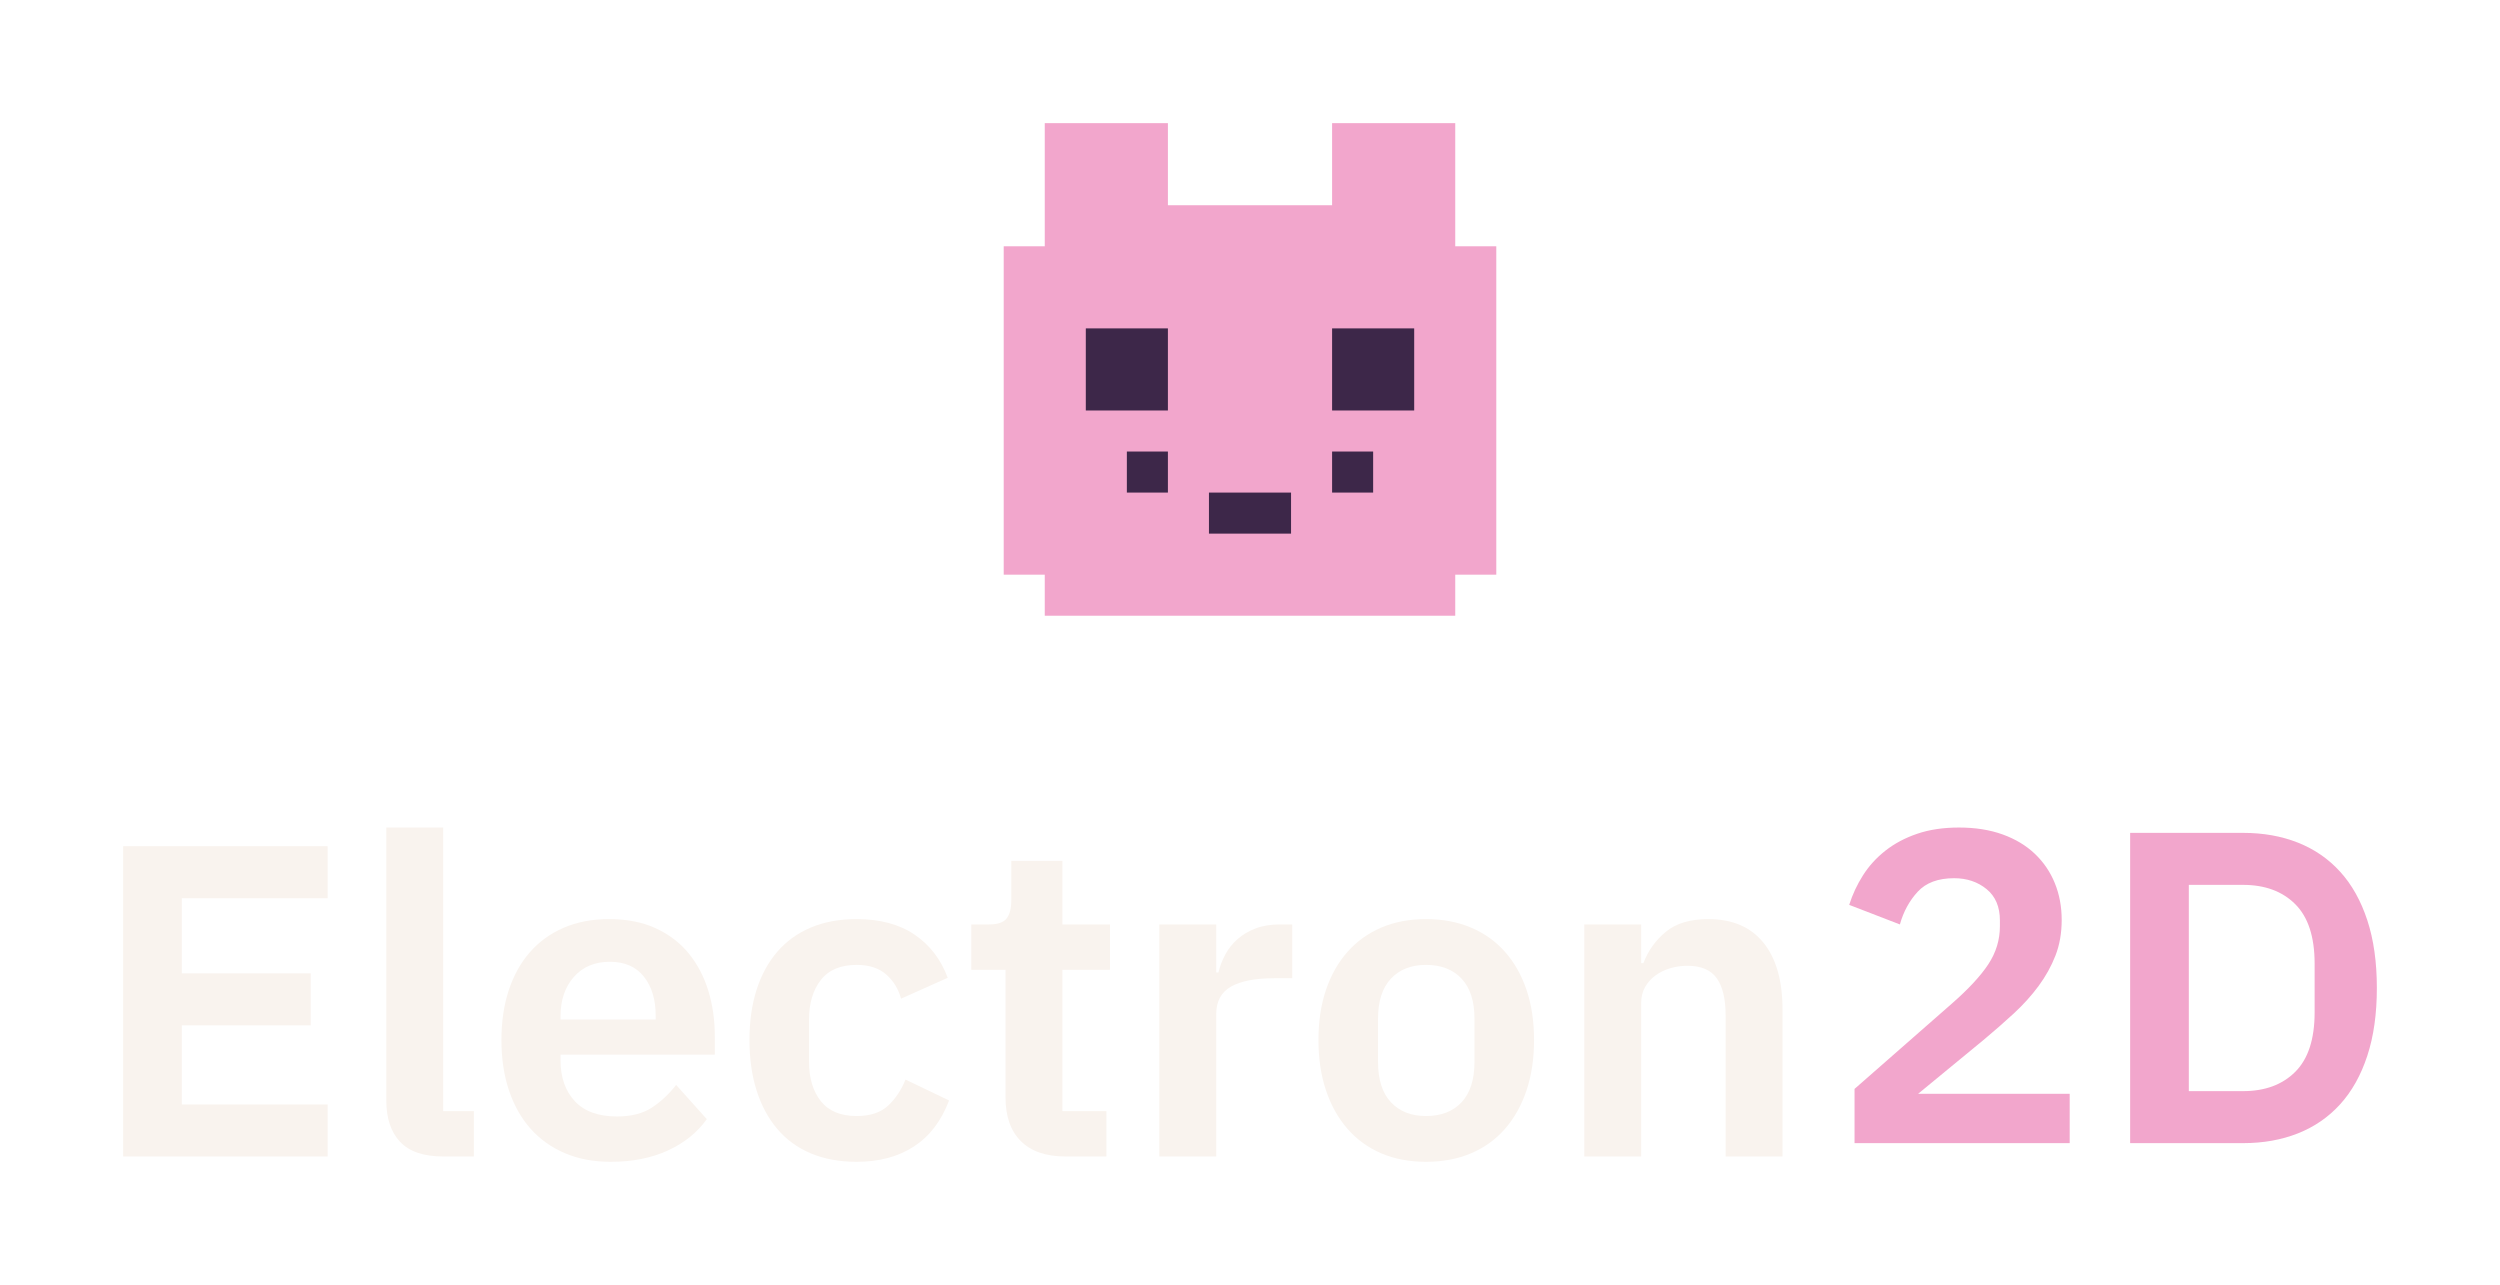
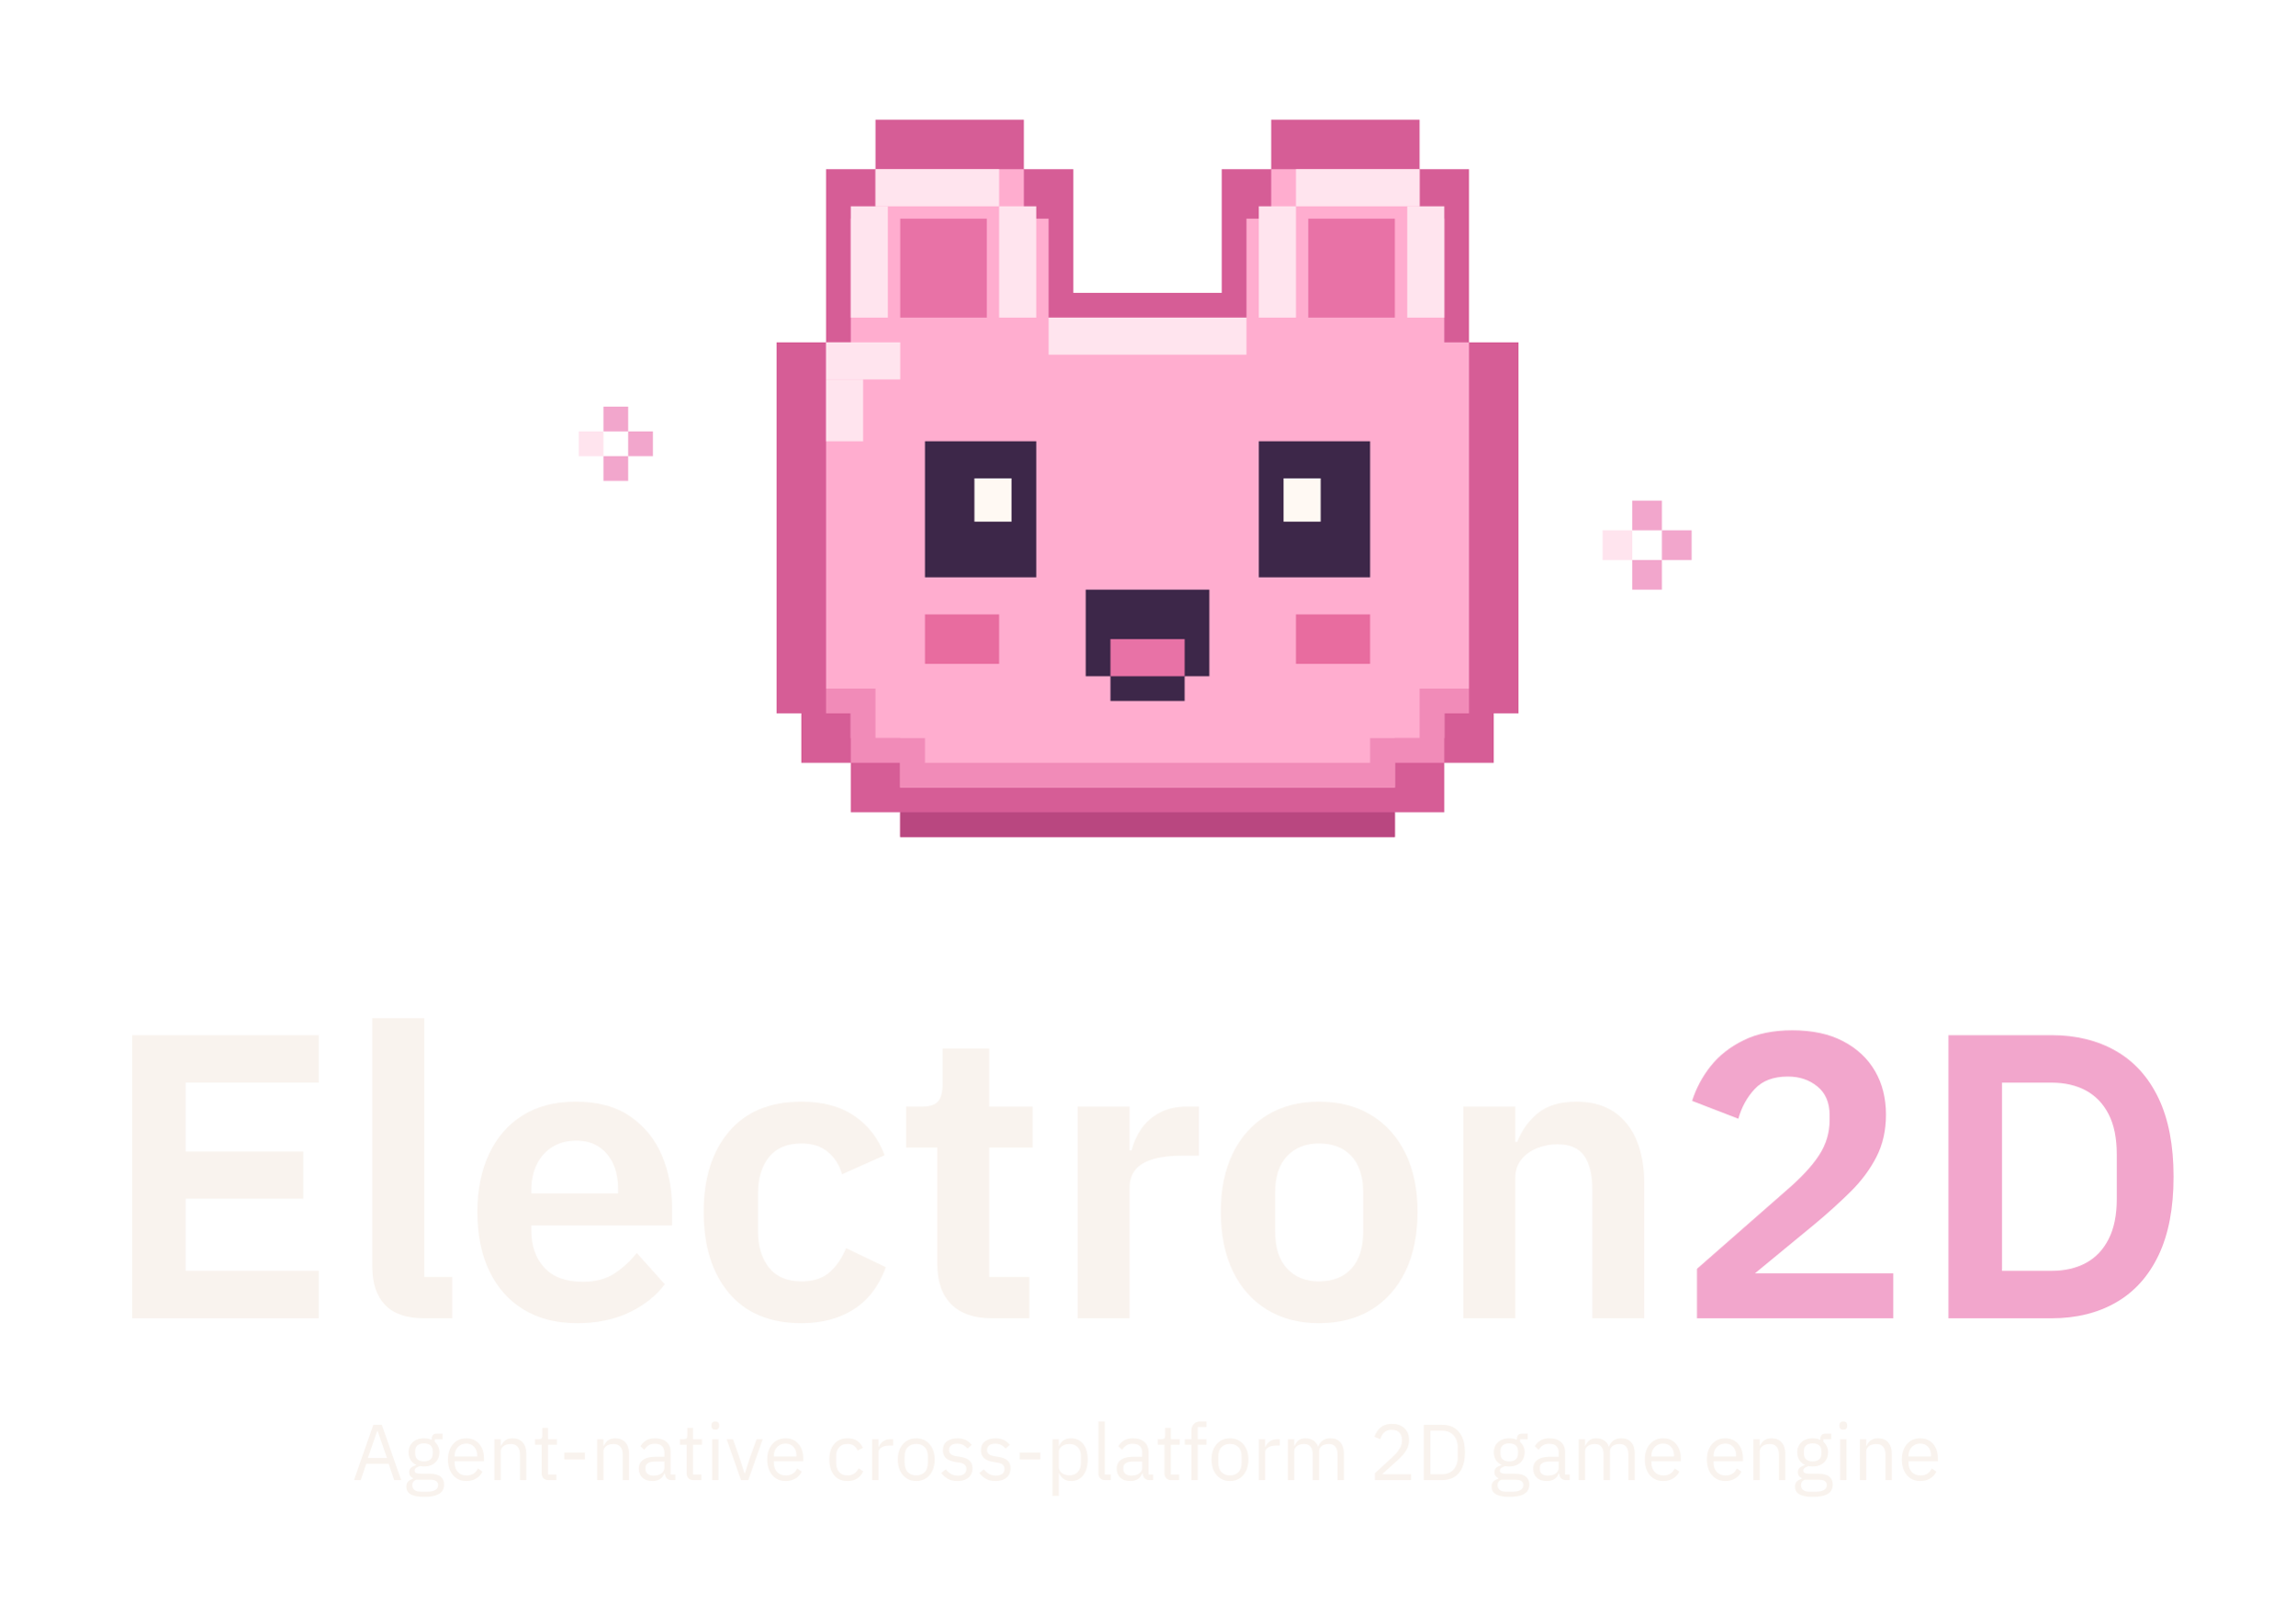
- <svg xmlns="http://www.w3.org/2000/svg" width="487.231" height="250.428" viewBox="0 0 487.231 250.428">
-   <g transform="translate(179.6154 8.0) scale(1.0)">
-     <path fill="#F2A6CC" d="M24 16H48V32H80V16H104V40H112V104H104V112H24V104H16V40H24Z" />
-     <path fill="#3D2749" d="M32 56H48V72H32ZM80 56H96V72H80Z" />
-     <path fill="#3D2749" d="M40 80H48V88H40ZM80 80H88V88H80ZM56 88H72V96H56Z" />
-   </g>
-   <g transform="translate(16.89607 225.3886)">
-     <g fill="#F9F3EE" transform="scale(0.08663328 -0.08663328)">
-       <path transform="translate(0 0)" d="M82 0V698H542V581H214V412H504V295H214V117H542V0Z" />
-       <path transform="translate(600 0)" d="M202 0Q136 0 105.0 33.0Q74 66 74 126V740H202V102H271V0Z" />
-       <path transform="translate(894 0)" d="M285 -12Q227 -12 181.5 7.5Q136 27 104.5 62.5Q73 98 56.0 148.5Q39 199 39 262Q39 324 55.5 374.0Q72 424 103.0 459.5Q134 495 179.0 514.5Q224 534 281 534Q342 534 387.0 513.0Q432 492 461.0 456.0Q490 420 504.5 372.5Q519 325 519 271V229H172V216Q172 159 204.0 124.5Q236 90 299 90Q347 90 377.5 110.0Q408 130 432 161L501 84Q469 39 413.5 13.5Q358 -12 285 -12ZM283 438Q232 438 202.0 404.0Q172 370 172 316V308H386V317Q386 371 359.5 404.5Q333 438 283 438Z" />
-       <path transform="translate(1452 0)" d="M280 -12Q222 -12 177.0 7.0Q132 26 101.5 62.0Q71 98 55.0 148.5Q39 199 39 262Q39 325 55.0 375.0Q71 425 101.5 460.5Q132 496 177.0 515.0Q222 534 280 534Q359 534 410.5 499.0Q462 464 485 402L380 355Q371 388 346.5 409.5Q322 431 280 431Q226 431 199.5 397.0Q173 363 173 308V213Q173 158 199.5 124.5Q226 91 280 91Q326 91 351.0 114.5Q376 138 390 173L488 126Q462 57 409.0 22.5Q356 -12 280 -12Z" />
-       <path transform="translate(1965 0)" d="M237 0Q171 0 136.5 34.5Q102 69 102 133V420H25V522H65Q94 522 104.5 535.5Q115 549 115 576V665H230V522H337V420H230V102H329V0Z" />
-       <path transform="translate(2339 0)" d="M74 0V522H202V414H207Q212 435 222.5 454.5Q233 474 250.0 489.0Q267 504 290.5 513.0Q314 522 345 522H373V401H333Q268 401 235.0 382.0Q202 363 202 320V0Z" />
-       <path transform="translate(2732 0)" d="M281 -12Q225 -12 180.5 7.0Q136 26 104.5 62.0Q73 98 56.0 148.5Q39 199 39 262Q39 325 56.0 375.0Q73 425 104.5 460.5Q136 496 180.5 515.0Q225 534 281 534Q337 534 382.0 515.0Q427 496 458.5 460.5Q490 425 507.0 375.0Q524 325 524 262Q524 199 507.0 148.5Q490 98 458.5 62.0Q427 26 382.0 7.0Q337 -12 281 -12ZM281 91Q332 91 361.0 122.0Q390 153 390 213V310Q390 369 361.0 400.0Q332 431 281 431Q231 431 202.0 400.0Q173 369 173 310V213Q173 153 202.0 122.0Q231 91 281 91Z" />
-       <path transform="translate(3295 0)" d="M74 0V522H202V435H207Q223 477 257.5 505.5Q292 534 353 534Q434 534 477.0 481.0Q520 428 520 330V0H392V317Q392 373 372.0 401.0Q352 429 306 429Q286 429 267.5 423.5Q249 418 234.5 407.5Q220 397 211.0 381.5Q202 366 202 345V0Z" />
-     </g>
-   </g>
-   <g transform="translate(356.0654 222.7896)">
-     <g fill="#F2A6CC" transform="scale(0.08663328 -0.08663328)">
-       <path transform="translate(0 0)" d="M546 0H62V122L281 314Q337 363 363.0 402.5Q389 442 389 488V501Q389 547 359.0 571.5Q329 596 286 596Q232 596 204.0 565.5Q176 535 164 492L50 536Q61 571 81.0 602.5Q101 634 131.5 658.0Q162 682 203.0 696.0Q244 710 297 710Q352 710 395.0 694.5Q438 679 467.5 651.0Q497 623 512.5 585.0Q528 547 528 502Q528 458 514.0 422.0Q500 386 476.0 353.5Q452 321 420.0 291.5Q388 262 352 232L205 111H546Z" />
-       <path transform="translate(600 0)" d="M82 698H336Q404 698 459.5 676.0Q515 654 554.5 610.5Q594 567 615.5 501.5Q637 436 637 349Q637 262 615.5 196.5Q594 131 554.5 87.5Q515 44 459.5 22.0Q404 0 336 0H82ZM336 117Q410 117 453.5 160.5Q497 204 497 294V404Q497 494 453.5 537.5Q410 581 336 581H214V117Z" />
+ <svg xmlns="http://www.w3.org/2000/svg" width="580" height="408" viewBox="430 291 580 408" fill="none" version="1.1">
+   <g>
+     <g>
+       <g>
+         <g>
+           <g fill="none">
+             <g />
+             <g>
+               <g>
+                 <g transform="matrix(1, 0, 0, 1, 0, 0)" x="455" y="535.312" width="530" height="103" rx="0" ry="0">
+                   <g>
+                     <g fill="rgb(249, 243, 238)" aria-label="Electron" data-font="IBM Plex Sans 600">
+                       <path d="M510.556 624.125H463.405V552.58H510.556V564.572H476.935V581.997H506.661V593.888H476.935V612.133H510.556Z" />
+                       <path d="M544.279 624.125H537.206Q530.543 624.125 527.315 620.742Q524.086 617.36 524.086 611.21V548.275H537.206V613.67H544.279Z" />
+                       <path d="M575.849 625.355Q567.956 625.355 562.319 621.921Q556.681 618.487 553.658 612.184Q550.634 605.88 550.634 597.27Q550.634 588.865 553.606 582.561Q556.579 576.258 562.114 572.824Q567.649 569.39 575.439 569.39Q583.844 569.39 589.225 573.08Q594.607 576.77 597.221 582.869Q599.834 588.967 599.834 596.347V600.653H564.266V601.985Q564.266 607.725 567.546 611.312Q570.827 614.9 577.284 614.9Q582.102 614.9 585.279 612.799Q588.457 610.697 590.917 607.622L597.989 615.515Q594.709 619.923 589.02 622.639Q583.332 625.355 575.849 625.355ZM575.644 579.23Q572.159 579.23 569.596 580.819Q567.034 582.408 565.65 585.226Q564.266 588.045 564.266 591.735V592.555H586.202V591.633Q586.202 587.84 584.972 585.124Q583.742 582.408 581.384 580.819Q579.027 579.23 575.644 579.23Z" />
+                       <path d="M632.532 625.355Q620.642 625.355 614.236 617.77Q607.829 610.185 607.829 597.27Q607.829 584.457 614.236 576.924Q620.642 569.39 632.532 569.39Q640.63 569.39 645.909 572.977Q651.188 576.565 653.545 582.92L642.782 587.737Q641.86 584.355 639.297 582.151Q636.735 579.947 632.532 579.947Q627.1 579.947 624.332 583.381Q621.565 586.815 621.565 592.555V602.293Q621.565 607.827 624.332 611.312Q627.1 614.798 632.532 614.798Q637.145 614.798 639.759 612.389Q642.372 609.98 643.807 606.393L653.852 611.21Q651.29 618.283 645.806 621.819Q640.322 625.355 632.532 625.355Z" />
+                       <path d="M690.138 624.125H680.708Q673.943 624.125 670.407 620.589Q666.87 617.053 666.87 610.492V580.972H658.978V570.62H663.078Q666.05 570.62 667.126 569.236Q668.203 567.852 668.203 565.085V555.962H679.99V570.62H690.958V580.972H679.99V613.67H690.138Z" />
+                       <path d="M715.456 624.125H702.336V570.62H715.456V581.69H715.968Q716.686 578.82 718.377 576.309Q720.068 573.798 722.99 572.209Q725.911 570.62 730.114 570.62H732.984V583.023H728.883Q724.476 583.023 721.452 583.894Q718.428 584.765 716.942 586.559Q715.456 588.352 715.456 591.325Z" />
+                       <path d="M763.324 625.355Q755.739 625.355 750.153 621.921Q744.566 618.487 741.542 612.184Q738.519 605.88 738.519 597.27Q738.519 588.66 741.542 582.459Q744.566 576.258 750.153 572.824Q755.739 569.39 763.324 569.39Q771.011 569.39 776.598 572.824Q782.184 576.258 785.208 582.459Q788.232 588.66 788.232 597.27Q788.232 605.88 785.208 612.184Q782.184 618.487 776.598 621.921Q771.011 625.355 763.324 625.355ZM763.324 614.798Q768.551 614.798 771.524 611.569Q774.496 608.34 774.496 602.293V592.35Q774.496 586.303 771.524 583.125Q768.551 579.947 763.324 579.947Q758.301 579.947 755.278 583.125Q752.254 586.303 752.254 592.35V602.293Q752.254 608.34 755.278 611.569Q758.301 614.798 763.324 614.798Z" />
+                       <path d="M812.934 624.125H799.814V570.62H812.934V579.538H813.447Q815.087 575.232 818.623 572.311Q822.16 569.39 828.412 569.39Q836.612 569.39 841.071 574.874Q845.53 580.357 845.53 590.3V624.125H832.41V591.633Q832.41 585.995 830.36 583.074Q828.31 580.153 823.595 580.153Q820.93 580.153 818.47 581.126Q816.01 582.1 814.472 583.996Q812.934 585.893 812.934 588.763Z" />
+                     </g>
+                   </g>
+                   <g>
+                     <g fill="rgb(242, 166, 204)" aria-label="2D" data-font="IBM Plex Sans 600">
+                       <path d="M908.466 612.747V624.125H858.855V611.62L881.303 591.94Q887.043 587.02 889.708 582.92Q892.373 578.82 892.373 574.105V572.773Q892.373 568.058 889.298 565.546Q886.223 563.035 881.816 563.035Q876.383 563.035 873.462 566.161Q870.54 569.288 869.31 573.695L857.625 569.185Q859.163 564.367 862.34 560.37Q865.518 556.372 870.643 553.861Q875.768 551.35 882.943 551.35Q890.528 551.35 895.807 554.117Q901.086 556.885 903.854 561.651Q906.621 566.418 906.621 572.67Q906.621 578.615 904.212 583.33Q901.803 588.045 897.652 592.145Q893.501 596.245 888.581 600.345L873.513 612.747Z" />
+                       <path d="M922.406 624.125V552.58H948.442Q957.769 552.58 964.74 556.577Q971.71 560.575 975.502 568.519Q979.295 576.462 979.295 588.352Q979.295 600.242 975.502 608.186Q971.71 616.13 964.74 620.128Q957.769 624.125 948.442 624.125ZM935.937 612.133H948.442Q953.464 612.133 957.154 610.134Q960.845 608.135 962.895 604.086Q964.945 600.038 964.945 593.99V582.715Q964.945 576.565 962.895 572.567Q960.845 568.57 957.154 566.571Q953.464 564.572 948.442 564.572H935.937Z" />
+                     </g>
+                   </g>
+                 </g>
+               </g>
+               <g>
+                 <g transform="matrix(1, 0, 0, 1, 0, 0)" x="519" y="640" width="402" height="20" rx="0" ry="0">
+                   <g>
+                     <g fill="rgb(249, 243, 238)" aria-label="Agent-native cross-platform 2D game engine" data-font="IBM Plex Sans 400" transform="translate(0 7.5)">
+                       <path d="M531.36 657.5H529.6L528.2 653.38H522.56L521.16 657.5H519.46L524.34 643.54H526.48ZM527.78 651.9 526.02 646.84 525.42 645.1H525.32L524.72 646.84L522.96 651.9Z" />
+                       <path d="M542.221 658.64Q542.221 659.7 541.661 660.39Q541.101 661.08 539.991 661.41Q538.881 661.74 537.221 661.74Q535.62 661.74 534.611 661.44Q533.6 661.14 533.14 660.57Q532.68 660 532.68 659.2Q532.68 658.36 533.12 657.88Q533.56 657.4 534.321 657.2V656.98Q533.88 656.76 533.64 656.41Q533.4 656.06 533.4 655.54Q533.4 654.76 533.9 654.35Q534.4 653.94 535.181 653.74V653.66Q534.26 653.22 533.75 652.4Q533.24 651.58 533.24 650.5Q533.24 649.44 533.72 648.64Q534.2 647.84 535.081 647.39Q535.961 646.94 537.12 646.94Q537.681 646.94 538.171 647.04Q538.661 647.14 539.081 647.34V647.16Q539.081 646.56 539.361 646.17Q539.641 645.78 540.281 645.78H541.821V647.18H539.861V647.84Q540.421 648.32 540.731 649Q541.041 649.68 541.041 650.5Q541.041 651.54 540.561 652.35Q540.081 653.16 539.201 653.61Q538.321 654.06 537.14 654.06Q536.88 654.06 536.62 654.03Q536.361 654 536.14 653.96Q535.64 654.1 535.211 654.37Q534.78 654.64 534.78 655.12Q534.78 655.58 535.221 655.74Q535.66 655.9 536.361 655.9H538.561Q540.481 655.9 541.351 656.63Q542.221 657.36 542.221 658.64ZM540.721 658.76Q540.721 658.14 540.251 657.77Q539.781 657.4 538.581 657.4H535.14Q534.64 657.62 534.41 657.97Q534.18 658.32 534.18 658.8Q534.18 659.48 534.691 659.96Q535.201 660.44 536.42 660.44H537.901Q539.241 660.44 539.981 660.02Q540.721 659.6 540.721 658.76ZM537.14 652.78Q538.161 652.78 538.761 652.29Q539.361 651.8 539.361 650.78V650.22Q539.361 649.2 538.761 648.71Q538.161 648.22 537.14 648.22Q536.12 648.22 535.52 648.71Q534.92 649.2 534.92 650.22V650.78Q534.92 651.8 535.52 652.29Q536.12 652.78 537.14 652.78Z" />
+                       <path d="M547.841 657.74Q546.441 657.74 545.401 657.07Q544.361 656.4 543.781 655.19Q543.201 653.98 543.201 652.34Q543.201 650.7 543.781 649.49Q544.361 648.28 545.401 647.61Q546.441 646.94 547.841 646.94Q549.221 646.94 550.221 647.59Q551.221 648.24 551.761 649.38Q552.301 650.52 552.301 651.98V652.74H544.881V653.22Q544.881 654.56 545.691 655.45Q546.501 656.34 547.941 656.34Q548.921 656.34 549.651 655.88Q550.381 655.42 550.781 654.56L551.921 655.38Q551.421 656.42 550.361 657.08Q549.301 657.74 547.841 657.74ZM547.841 648.28Q546.981 648.28 546.311 648.68Q545.641 649.08 545.261 649.79Q544.881 650.5 544.881 651.4V651.54H550.581V651.32Q550.581 650.4 550.241 649.72Q549.901 649.04 549.281 648.66Q548.661 648.28 547.841 648.28Z" />
+                       <path d="M556.541 657.5H554.941V647.18H556.541V648.86H556.621Q557.001 647.98 557.691 647.46Q558.381 646.94 559.541 646.94Q561.141 646.94 562.071 647.97Q563.001 649 563.001 650.88V657.5H561.401V651.16Q561.401 649.78 560.811 649.08Q560.221 648.38 559.061 648.38Q558.421 648.38 557.841 648.59Q557.261 648.8 556.901 649.24Q556.541 649.68 556.541 650.34Z" />
+                       <path d="M570.582 657.5H568.582Q567.761 657.5 567.321 657.02Q566.881 656.54 566.881 655.8V648.58H565.181V647.18H566.141Q566.661 647.18 566.851 646.97Q567.041 646.76 567.041 646.24V644.32H568.481V647.18H570.741V648.58H568.481V656.1H570.582Z" />
+                       <path d="M577.822 652.28H572.602V650.56H577.822Z" />
+                       <path d="M582.502 657.5H580.902V647.18H582.502V648.86H582.582Q582.962 647.98 583.652 647.46Q584.342 646.94 585.502 646.94Q587.102 646.94 588.032 647.97Q588.962 649 588.962 650.88V657.5H587.362V651.16Q587.362 649.78 586.772 649.08Q586.182 648.38 585.022 648.38Q584.382 648.38 583.802 648.59Q583.222 648.8 582.862 649.24Q582.502 649.68 582.502 650.34Z" />
+                       <path d="M600.662 657.5H599.762Q599.122 657.5 598.722 657.23Q598.322 656.96 598.142 656.48Q597.962 656 597.962 655.38V655.24L598.582 655.82H597.882Q597.562 656.76 596.772 657.25Q595.982 657.74 594.902 657.74Q593.262 657.74 592.352 656.9Q591.442 656.06 591.442 654.62Q591.442 653.64 591.922 652.97Q592.402 652.3 593.372 651.95Q594.342 651.6 595.842 651.6H597.882V650.58Q597.882 649.48 597.282 648.9Q596.682 648.32 595.442 648.32Q594.522 648.32 593.882 648.74Q593.242 649.16 592.822 649.86L591.862 648.96Q592.282 648.14 593.202 647.54Q594.122 646.94 595.522 646.94Q597.382 646.94 598.432 647.86Q599.482 648.78 599.482 650.42V656.1H600.662ZM597.882 652.8H595.762Q594.402 652.8 593.762 653.2Q593.122 653.6 593.122 654.36V654.78Q593.122 655.54 593.682 655.96Q594.242 656.38 595.162 656.38Q595.962 656.38 596.572 656.13Q597.182 655.88 597.532 655.45Q597.882 655.02 597.882 654.5Z" />
+                       <path d="M607.223 657.5H605.222Q604.403 657.5 603.962 657.02Q603.523 656.54 603.523 655.8V648.58H601.822V647.18H602.783Q603.303 647.18 603.492 646.97Q603.683 646.76 603.683 646.24V644.32H605.122V647.18H607.383V648.58H605.122V656.1H607.223Z" />
+                       <path d="M610.763 644.76Q610.263 644.76 610.023 644.51Q609.783 644.26 609.783 643.86V643.6Q609.783 643.2 610.023 642.95Q610.263 642.7 610.763 642.7Q611.283 642.7 611.513 642.95Q611.743 643.2 611.743 643.6V643.86Q611.743 644.26 611.513 644.51Q611.283 644.76 610.763 644.76ZM609.963 657.5V647.18H611.563V657.5Z" />
+                       <path d="M619.103 657.5H617.243L613.623 647.18H615.223L617.023 652.3L618.143 655.82H618.243L619.363 652.3L621.203 647.18H622.743Z" />
+                       <path d="M628.523 657.74Q627.123 657.74 626.083 657.07Q625.043 656.4 624.463 655.19Q623.883 653.98 623.883 652.34Q623.883 650.7 624.463 649.49Q625.043 648.28 626.083 647.61Q627.123 646.94 628.523 646.94Q629.903 646.94 630.903 647.59Q631.903 648.24 632.443 649.38Q632.983 650.52 632.983 651.98V652.74H625.563V653.22Q625.563 654.56 626.373 655.45Q627.183 656.34 628.623 656.34Q629.603 656.34 630.333 655.88Q631.063 655.42 631.463 654.56L632.603 655.38Q632.103 656.42 631.043 657.08Q629.983 657.74 628.523 657.74ZM628.523 648.28Q627.663 648.28 626.993 648.68Q626.323 649.08 625.943 649.79Q625.563 650.5 625.563 651.4V651.54H631.263V651.32Q631.263 650.4 630.923 649.72Q630.583 649.04 629.963 648.66Q629.343 648.28 628.523 648.28Z" />
+                       <path d="M644.184 657.74Q642.004 657.74 640.794 656.28Q639.584 654.82 639.584 652.34Q639.584 649.86 640.794 648.4Q642.004 646.94 644.184 646.94Q645.724 646.94 646.664 647.62Q647.604 648.3 648.044 649.36L646.704 650.04Q646.424 649.24 645.774 648.8Q645.124 648.36 644.184 648.36Q642.764 648.36 642.034 649.23Q641.304 650.1 641.304 651.46V653.22Q641.304 654.56 642.034 655.44Q642.764 656.32 644.184 656.32Q645.164 656.32 645.864 655.86Q646.564 655.4 646.984 654.52L648.144 655.3Q647.644 656.4 646.654 657.07Q645.664 657.74 644.184 657.74Z" />
+                       <path d="M652.004 657.5H650.404V647.18H652.004V649.08H652.104Q652.284 648.58 652.664 648.15Q653.044 647.72 653.644 647.45Q654.244 647.18 655.084 647.18H655.704V648.78H654.764Q653.904 648.78 653.284 649.01Q652.664 649.24 652.334 649.62Q652.004 650 652.004 650.5Z" />
+                       <path d="M661.544 657.74Q660.164 657.74 659.114 657.07Q658.064 656.4 657.474 655.19Q656.884 653.98 656.884 652.34Q656.884 650.7 657.474 649.49Q658.064 648.28 659.114 647.61Q660.164 646.94 661.544 646.94Q662.924 646.94 663.974 647.61Q665.024 648.28 665.614 649.49Q666.204 650.7 666.204 652.34Q666.204 653.98 665.614 655.19Q665.024 656.4 663.974 657.07Q662.924 657.74 661.544 657.74ZM661.544 656.32Q662.844 656.32 663.664 655.52Q664.484 654.72 664.484 653.08V651.6Q664.484 649.96 663.664 649.16Q662.844 648.36 661.544 648.36Q660.264 648.36 659.434 649.16Q658.604 649.96 658.604 651.6V653.08Q658.604 654.72 659.434 655.52Q660.264 656.32 661.544 656.32Z" />
+                       <path d="M671.944 657.74Q670.524 657.74 669.544 657.19Q668.564 656.64 667.864 655.72L669.004 654.8Q669.605 655.54 670.345 655.96Q671.085 656.38 672.064 656.38Q673.085 656.38 673.655 655.94Q674.225 655.5 674.225 654.7Q674.225 654.1 673.835 653.66Q673.445 653.22 672.424 653.08L671.605 652.96Q670.664 652.82 669.904 652.49Q669.144 652.16 668.714 651.55Q668.284 650.94 668.284 649.98Q668.284 648.44 669.334 647.69Q670.385 646.94 671.965 646.94Q672.804 646.94 673.455 647.14Q674.105 647.34 674.625 647.71Q675.145 648.08 675.565 648.6L674.505 649.56Q674.165 649.08 673.505 648.69Q672.845 648.3 671.845 648.3Q670.865 648.3 670.345 648.73Q669.824 649.16 669.824 649.9Q669.824 650.64 670.335 650.99Q670.845 651.34 671.804 651.5L672.605 651.62Q674.325 651.88 675.045 652.61Q675.765 653.34 675.765 654.52Q675.765 655.52 675.305 656.24Q674.845 656.96 673.985 657.35Q673.125 657.74 671.944 657.74Z" />
+                       <path d="M681.565 657.74Q680.145 657.74 679.165 657.19Q678.185 656.64 677.485 655.72L678.625 654.8Q679.225 655.54 679.965 655.96Q680.705 656.38 681.685 656.38Q682.705 656.38 683.275 655.94Q683.845 655.5 683.845 654.7Q683.845 654.1 683.455 653.66Q683.065 653.22 682.045 653.08L681.225 652.96Q680.285 652.82 679.525 652.49Q678.765 652.16 678.335 651.55Q677.905 650.94 677.905 649.98Q677.905 648.44 678.955 647.69Q680.005 646.94 681.585 646.94Q682.425 646.94 683.075 647.14Q683.725 647.34 684.245 647.71Q684.765 648.08 685.185 648.6L684.125 649.56Q683.785 649.08 683.125 648.69Q682.465 648.3 681.465 648.3Q680.485 648.3 679.965 648.73Q679.445 649.16 679.445 649.9Q679.445 650.64 679.955 650.99Q680.465 651.34 681.425 651.5L682.225 651.62Q683.945 651.88 684.665 652.61Q685.385 653.34 685.385 654.52Q685.385 655.52 684.925 656.24Q684.465 656.96 683.605 657.35Q682.745 657.74 681.565 657.74Z" />
+                       <path d="M692.905 652.28H687.685V650.56H692.905Z" />
+                       <path d="M695.985 661.5V647.18H697.585V648.86H697.665Q698.065 647.88 698.845 647.41Q699.625 646.94 700.685 646.94Q701.985 646.94 702.925 647.6Q703.865 648.26 704.375 649.47Q704.885 650.68 704.885 652.34Q704.885 653.98 704.375 655.2Q703.865 656.42 702.925 657.08Q701.985 657.74 700.685 657.74Q699.625 657.74 698.875 657.26Q698.125 656.78 697.665 655.82H697.585V661.5ZM700.245 656.3Q701.605 656.3 702.385 655.45Q703.165 654.6 703.165 653.22V651.46Q703.165 650.08 702.385 649.23Q701.605 648.38 700.245 648.38Q699.525 648.38 698.915 648.64Q698.305 648.9 697.945 649.34Q697.585 649.78 697.585 650.36V654.2Q697.585 654.86 697.945 655.33Q698.305 655.8 698.915 656.05Q699.525 656.3 700.245 656.3Z" />
+                       <path d="M710.706 657.5H709.286Q708.466 657.5 708.026 657.03Q707.586 656.56 707.586 655.84V642.7H709.186V656.1H710.706Z" />
+                       <path d="M721.426 657.5H720.526Q719.886 657.5 719.486 657.23Q719.086 656.96 718.906 656.48Q718.726 656 718.726 655.38V655.24L719.346 655.82H718.646Q718.326 656.76 717.536 657.25Q716.746 657.74 715.666 657.74Q714.026 657.74 713.116 656.9Q712.206 656.06 712.206 654.62Q712.206 653.64 712.686 652.97Q713.166 652.3 714.136 651.95Q715.106 651.6 716.606 651.6H718.646V650.58Q718.646 649.48 718.046 648.9Q717.446 648.32 716.206 648.32Q715.286 648.32 714.646 648.74Q714.006 649.16 713.586 649.86L712.626 648.96Q713.046 648.14 713.966 647.54Q714.886 646.94 716.286 646.94Q718.146 646.94 719.196 647.86Q720.246 648.78 720.246 650.42V656.1H721.426ZM718.646 652.8H716.526Q715.166 652.8 714.526 653.2Q713.886 653.6 713.886 654.36V654.78Q713.886 655.54 714.446 655.96Q715.006 656.38 715.926 656.38Q716.726 656.38 717.336 656.13Q717.946 655.88 718.296 655.45Q718.646 655.02 718.646 654.5Z" />
+                       <path d="M727.986 657.5H725.986Q725.166 657.5 724.726 657.02Q724.286 656.54 724.286 655.8V648.58H722.586V647.18H723.546Q724.066 647.18 724.256 646.97Q724.446 646.76 724.446 646.24V644.32H725.886V647.18H728.146V648.58H725.886V656.1H727.986Z" />
+                       <path d="M731.086 657.5V648.58H729.406V647.18H731.086V645.1Q731.086 644.04 731.646 643.37Q732.206 642.7 733.346 642.7H734.906V644.1H732.686V647.18H734.906V648.58H732.686V657.5Z" />
+                       <path d="M740.827 657.74Q739.447 657.74 738.396 657.07Q737.346 656.4 736.756 655.19Q736.166 653.98 736.166 652.34Q736.166 650.7 736.756 649.49Q737.346 648.28 738.396 647.61Q739.447 646.94 740.827 646.94Q742.207 646.94 743.257 647.61Q744.307 648.28 744.897 649.49Q745.487 650.7 745.487 652.34Q745.487 653.98 744.897 655.19Q744.307 656.4 743.257 657.07Q742.207 657.74 740.827 657.74ZM740.827 656.32Q742.127 656.32 742.947 655.52Q743.767 654.72 743.767 653.08V651.6Q743.767 649.96 742.947 649.16Q742.127 648.36 740.827 648.36Q739.547 648.36 738.716 649.16Q737.886 649.96 737.886 651.6V653.08Q737.886 654.72 738.716 655.52Q739.547 656.32 740.827 656.32Z" />
+                       <path d="M749.727 657.5H748.127V647.18H749.727V649.08H749.827Q750.007 648.58 750.387 648.15Q750.767 647.72 751.367 647.45Q751.967 647.18 752.807 647.18H753.427V648.78H752.487Q751.627 648.78 751.007 649.01Q750.387 649.24 750.057 649.62Q749.727 650 749.727 650.5Z" />
+                       <path d="M757.067 657.5H755.467V647.18H757.067V648.86H757.147Q757.487 648.06 758.107 647.5Q758.727 646.94 759.927 646.94Q760.947 646.94 761.807 647.43Q762.667 647.92 763.087 649.04H763.127Q763.407 648.2 764.177 647.57Q764.947 646.94 766.267 646.94Q767.847 646.94 768.737 647.97Q769.627 649 769.627 650.88V657.5H768.027V651.16Q768.027 649.8 767.487 649.09Q766.947 648.38 765.767 648.38Q765.147 648.38 764.587 648.59Q764.027 648.8 763.687 649.24Q763.347 649.68 763.347 650.34V657.5H761.747V651.16Q761.747 649.78 761.207 649.08Q760.667 648.38 759.527 648.38Q758.907 648.38 758.337 648.59Q757.767 648.8 757.417 649.24Q757.067 649.68 757.067 650.34Z" />
+                       <path d="M786.608 656.02V657.5H777.448V655.78L782.008 651.58Q782.988 650.68 783.648 649.66Q784.308 648.64 784.308 647.64V647.4Q784.308 646.24 783.668 645.52Q783.028 644.8 781.728 644.8Q780.448 644.8 779.778 645.48Q779.108 646.16 778.828 647.16L777.328 646.58Q777.608 645.76 778.138 645.01Q778.668 644.26 779.568 643.78Q780.468 643.3 781.808 643.3Q783.168 643.3 784.128 643.82Q785.088 644.34 785.588 645.25Q786.088 646.16 786.088 647.36Q786.088 648.44 785.698 649.34Q785.308 650.24 784.618 651.04Q783.928 651.84 783.028 652.64L779.268 656.02Z" />
+                       <path d="M789.808 657.5V643.54H794.488Q796.228 643.54 797.518 644.31Q798.808 645.08 799.508 646.63Q800.208 648.18 800.208 650.52Q800.208 652.86 799.508 654.41Q798.808 655.96 797.518 656.73Q796.228 657.5 794.488 657.5ZM791.488 656.02H794.488Q795.648 656.02 796.528 655.5Q797.408 654.98 797.908 654.01Q798.408 653.04 798.408 651.66V649.38Q798.408 648 797.908 647.02Q797.408 646.04 796.528 645.53Q795.648 645.02 794.488 645.02H791.488Z" />
+                       <path d="M816.489 658.64Q816.489 659.7 815.929 660.39Q815.369 661.08 814.259 661.41Q813.149 661.74 811.489 661.74Q809.889 661.74 808.879 661.44Q807.869 661.14 807.409 660.57Q806.948 660 806.948 659.2Q806.948 658.36 807.389 657.88Q807.828 657.4 808.589 657.2V656.98Q808.149 656.76 807.909 656.41Q807.668 656.06 807.668 655.54Q807.668 654.76 808.168 654.35Q808.669 653.94 809.449 653.74V653.66Q808.529 653.22 808.019 652.4Q807.509 651.58 807.509 650.5Q807.509 649.44 807.989 648.64Q808.469 647.84 809.349 647.39Q810.229 646.94 811.389 646.94Q811.949 646.94 812.439 647.04Q812.929 647.14 813.349 647.34V647.16Q813.349 646.56 813.629 646.17Q813.909 645.78 814.549 645.78H816.089V647.18H814.129V647.84Q814.689 648.32 814.999 649Q815.309 649.68 815.309 650.5Q815.309 651.54 814.829 652.35Q814.349 653.16 813.469 653.61Q812.589 654.06 811.409 654.06Q811.149 654.06 810.889 654.03Q810.629 654 810.409 653.96Q809.909 654.1 809.479 654.37Q809.049 654.64 809.049 655.12Q809.049 655.58 809.489 655.74Q809.929 655.9 810.629 655.9H812.829Q814.749 655.9 815.619 656.63Q816.489 657.36 816.489 658.64ZM814.989 658.76Q814.989 658.14 814.519 657.77Q814.049 657.4 812.849 657.4H809.409Q808.909 657.62 808.679 657.97Q808.449 658.32 808.449 658.8Q808.449 659.48 808.959 659.96Q809.469 660.44 810.689 660.44H812.169Q813.509 660.44 814.249 660.02Q814.989 659.6 814.989 658.76ZM811.409 652.78Q812.429 652.78 813.029 652.29Q813.629 651.8 813.629 650.78V650.22Q813.629 649.2 813.029 648.71Q812.429 648.22 811.409 648.22Q810.389 648.22 809.789 648.71Q809.189 649.2 809.189 650.22V650.78Q809.189 651.8 809.789 652.29Q810.389 652.78 811.409 652.78Z" />
+                       <path d="M826.689 657.5H825.789Q825.149 657.5 824.749 657.23Q824.349 656.96 824.169 656.48Q823.989 656 823.989 655.38V655.24L824.609 655.82H823.909Q823.589 656.76 822.799 657.25Q822.009 657.74 820.929 657.74Q819.289 657.74 818.379 656.9Q817.469 656.06 817.469 654.62Q817.469 653.64 817.949 652.97Q818.429 652.3 819.399 651.95Q820.369 651.6 821.869 651.6H823.909V650.58Q823.909 649.48 823.309 648.9Q822.709 648.32 821.469 648.32Q820.549 648.32 819.909 648.74Q819.269 649.16 818.849 649.86L817.889 648.96Q818.309 648.14 819.229 647.54Q820.149 646.94 821.549 646.94Q823.409 646.94 824.459 647.86Q825.509 648.78 825.509 650.42V656.1H826.689ZM823.909 652.8H821.789Q820.429 652.8 819.789 653.2Q819.149 653.6 819.149 654.36V654.78Q819.149 655.54 819.709 655.96Q820.269 656.38 821.189 656.38Q821.989 656.38 822.599 656.13Q823.209 655.88 823.559 655.45Q823.909 655.02 823.909 654.5Z" />
+                       <path d="M830.569 657.5H828.969V647.18H830.569V648.86H830.649Q830.989 648.06 831.609 647.5Q832.229 646.94 833.429 646.94Q834.449 646.94 835.309 647.43Q836.169 647.92 836.589 649.04H836.629Q836.909 648.2 837.679 647.57Q838.449 646.94 839.769 646.94Q841.35 646.94 842.24 647.97Q843.13 649 843.13 650.88V657.5H841.529V651.16Q841.529 649.8 840.99 649.09Q840.449 648.38 839.269 648.38Q838.649 648.38 838.089 648.59Q837.529 648.8 837.189 649.24Q836.849 649.68 836.849 650.34V657.5H835.249V651.16Q835.249 649.78 834.709 649.08Q834.169 648.38 833.029 648.38Q832.409 648.38 831.839 648.59Q831.269 648.8 830.919 649.24Q830.569 649.68 830.569 650.34Z" />
+                       <path d="M850.31 657.74Q848.91 657.74 847.87 657.07Q846.83 656.4 846.25 655.19Q845.67 653.98 845.67 652.34Q845.67 650.7 846.25 649.49Q846.83 648.28 847.87 647.61Q848.91 646.94 850.31 646.94Q851.69 646.94 852.69 647.59Q853.69 648.24 854.23 649.38Q854.77 650.52 854.77 651.98V652.74H847.35V653.22Q847.35 654.56 848.16 655.45Q848.97 656.34 850.41 656.34Q851.39 656.34 852.12 655.88Q852.85 655.42 853.25 654.56L854.39 655.38Q853.89 656.42 852.83 657.08Q851.77 657.74 850.31 657.74ZM850.31 648.28Q849.45 648.28 848.78 648.68Q848.11 649.08 847.73 649.79Q847.35 650.5 847.35 651.4V651.54H853.05V651.32Q853.05 650.4 852.71 649.72Q852.37 649.04 851.75 648.66Q851.13 648.28 850.31 648.28Z" />
+                       <path d="M866.01 657.74Q864.61 657.74 863.57 657.07Q862.53 656.4 861.95 655.19Q861.37 653.98 861.37 652.34Q861.37 650.7 861.95 649.49Q862.53 648.28 863.57 647.61Q864.61 646.94 866.01 646.94Q867.39 646.94 868.39 647.59Q869.39 648.24 869.93 649.38Q870.47 650.52 870.47 651.98V652.74H863.05V653.22Q863.05 654.56 863.86 655.45Q864.67 656.34 866.11 656.34Q867.09 656.34 867.82 655.88Q868.55 655.42 868.95 654.56L870.09 655.38Q869.59 656.42 868.53 657.08Q867.47 657.74 866.01 657.74ZM866.01 648.28Q865.15 648.28 864.48 648.68Q863.81 649.08 863.43 649.79Q863.05 650.5 863.05 651.4V651.54H868.75V651.32Q868.75 650.4 868.41 649.72Q868.07 649.04 867.45 648.66Q866.83 648.28 866.01 648.28Z" />
+                       <path d="M874.711 657.5H873.111V647.18H874.711V648.86H874.79Q875.17 647.98 875.861 647.46Q876.551 646.94 877.711 646.94Q879.311 646.94 880.241 647.97Q881.171 649 881.171 650.88V657.5H879.571V651.16Q879.571 649.78 878.981 649.08Q878.391 648.38 877.231 648.38Q876.591 648.38 876.011 648.59Q875.431 648.8 875.071 649.24Q874.711 649.68 874.711 650.34Z" />
+                       <path d="M893.171 658.64Q893.171 659.7 892.611 660.39Q892.051 661.08 890.941 661.41Q889.831 661.74 888.171 661.74Q886.571 661.74 885.561 661.44Q884.551 661.14 884.091 660.57Q883.631 660 883.631 659.2Q883.631 658.36 884.071 657.88Q884.511 657.4 885.271 657.2V656.98Q884.831 656.76 884.591 656.41Q884.351 656.06 884.351 655.54Q884.351 654.76 884.851 654.35Q885.351 653.94 886.131 653.74V653.66Q885.211 653.22 884.701 652.4Q884.191 651.58 884.191 650.5Q884.191 649.44 884.671 648.64Q885.151 647.84 886.031 647.39Q886.911 646.94 888.071 646.94Q888.631 646.94 889.121 647.04Q889.611 647.14 890.031 647.34V647.16Q890.031 646.56 890.311 646.17Q890.591 645.78 891.231 645.78H892.771V647.18H890.811V647.84Q891.371 648.32 891.681 649Q891.991 649.68 891.991 650.5Q891.991 651.54 891.511 652.35Q891.031 653.16 890.151 653.61Q889.271 654.06 888.091 654.06Q887.831 654.06 887.571 654.03Q887.311 654 887.091 653.96Q886.591 654.1 886.161 654.37Q885.731 654.64 885.731 655.12Q885.731 655.58 886.171 655.74Q886.611 655.9 887.311 655.9H889.511Q891.431 655.9 892.301 656.63Q893.171 657.36 893.171 658.64ZM891.671 658.76Q891.671 658.14 891.201 657.77Q890.731 657.4 889.531 657.4H886.091Q885.591 657.62 885.361 657.97Q885.131 658.32 885.131 658.8Q885.131 659.48 885.641 659.96Q886.151 660.44 887.371 660.44H888.851Q890.191 660.44 890.931 660.02Q891.671 659.6 891.671 658.76ZM888.091 652.78Q889.111 652.78 889.711 652.29Q890.311 651.8 890.311 650.78V650.22Q890.311 649.2 889.711 648.71Q889.111 648.22 888.091 648.22Q887.071 648.22 886.471 648.71Q885.871 649.2 885.871 650.22V650.78Q885.871 651.8 886.471 652.29Q887.071 652.78 888.091 652.78Z" />
+                       <path d="M895.831 644.76Q895.331 644.76 895.091 644.51Q894.851 644.26 894.851 643.86V643.6Q894.851 643.2 895.091 642.95Q895.331 642.7 895.831 642.7Q896.351 642.7 896.581 642.95Q896.811 643.2 896.811 643.6V643.86Q896.811 644.26 896.581 644.51Q896.351 644.76 895.831 644.76ZM895.031 657.5V647.18H896.631V657.5Z" />
+                       <path d="M901.631 657.5H900.031V647.18H901.631V648.86H901.711Q902.091 647.98 902.781 647.46Q903.471 646.94 904.631 646.94Q906.231 646.94 907.162 647.97Q908.091 649 908.091 650.88V657.5H906.491V651.16Q906.491 649.78 905.901 649.08Q905.311 648.38 904.151 648.38Q903.511 648.38 902.931 648.59Q902.351 648.8 901.991 649.24Q901.631 649.68 901.631 650.34Z" />
+                       <path d="M915.272 657.74Q913.872 657.74 912.832 657.07Q911.792 656.4 911.212 655.19Q910.632 653.98 910.632 652.34Q910.632 650.7 911.212 649.49Q911.792 648.28 912.832 647.61Q913.872 646.94 915.272 646.94Q916.652 646.94 917.652 647.59Q918.652 648.24 919.192 649.38Q919.732 650.52 919.732 651.98V652.74H912.312V653.22Q912.312 654.56 913.122 655.45Q913.932 656.34 915.372 656.34Q916.352 656.34 917.082 655.88Q917.812 655.42 918.212 654.56L919.352 655.38Q918.852 656.42 917.792 657.08Q916.732 657.74 915.272 657.74ZM915.272 648.28Q914.412 648.28 913.742 648.68Q913.072 649.08 912.692 649.79Q912.312 650.5 912.312 651.4V651.54H918.012V651.32Q918.012 650.4 917.672 649.72Q917.332 649.04 916.712 648.66Q916.092 648.28 915.272 648.28Z" />
+                     </g>
+                   </g>
+                 </g>
+               </g>
+               <g>
+                 <g>
+                   <g>
+                     <g>
+                       <g fill="none">
+                         <g>
+                           <rect rx="0" ry="0" x="620" y="315" width="200" height="200" transform="matrix(1, 0, 0, 1, 0, 0)" />
+                         </g>
+                         <g>
+                           <g width="128" height="128" rx="0" ry="0" style="fill: rgb(0, 0, 0);">
+                             <g width="128" height="128" rx="0" ry="0" style="fill: rgb(0, 0, 0);">
+                               <g style="display: none;">
+                                 <g>
+                                   <rect width="200" height="200" x="620" transform="matrix(1, 0, 0, 1, 0, 0)" style="fill: none;" ry="0" fill="none" rx="0" y="315" />
+                                 </g>
+                               </g>
+                               <g>
+                                 <g>
+                                   <path d="M651.25,321.25L688.75,321.25L688.75,333.75L701.25,333.75L701.25,365L738.75,365L738.75,333.75L751.25,333.75L751.25,321.25L788.75,321.25L788.75,333.75L801.25,333.75L801.25,377.5L813.75,377.5L813.75,471.25L807.5,471.25L807.5,483.75L795,483.75L795,496.25L782.5,496.25L782.5,502.5L657.5,502.5L657.5,496.25L645,496.25L645,483.75L632.5,483.75L632.5,471.25L626.25,471.25L626.25,377.5L638.75,377.5L638.75,333.75L651.25,333.75Z" style="fill: rgb(214, 93, 150);" />
+                                 </g>
+                               </g>
+                               <g>
+                                 <g>
+                                   <path d="M651.25,333.75L688.75,333.75L688.75,346.25L695,346.25L695,371.25L745,371.25L745,346.25L751.25,346.25L751.25,333.75L788.75,333.75L788.75,346.25L795,346.25L795,377.5L801.25,377.5L801.25,465L795,465L795,477.5L782.5,477.5L782.5,490L657.5,490L657.5,477.5L645,477.5L645,465L638.75,465L638.75,377.5L645,377.5L645,346.25L651.25,346.25Z" style="fill: rgb(255, 173, 207);" />
+                                 </g>
+                               </g>
+                               <g>
+                                 <g>
+                                   <rect rx="0" ry="0" x="651.25" y="333.75" transform="matrix(1, 0, 0, 1, 0, 0)" width="31.25" height="9.375" style="fill: rgb(255, 228, 238);" />
+                                 </g>
+                               </g>
+                               <g>
+                                 <g>
+                                   <rect rx="0" ry="0" x="757.5" y="333.75" transform="matrix(1, 0, 0, 1, 0, 0)" width="31.25" height="9.375" style="fill: rgb(255, 228, 238);" />
+                                 </g>
+                               </g>
+                               <g>
+                                 <g>
+                                   <rect rx="0" ry="0" x="645" y="343.125" transform="matrix(1, 0, 0, 1, 0, 0)" width="9.375" height="28.125" style="fill: rgb(255, 228, 238);" />
+                                 </g>
+                               </g>
+                               <g>
+                                 <g>
+                                   <rect rx="0" ry="0" x="682.5" y="343.125" transform="matrix(1, 0, 0, 1, 0, 0)" width="9.375" height="28.125" style="fill: rgb(255, 228, 238);" />
+                                 </g>
+                               </g>
+                               <g>
+                                 <g>
+                                   <rect rx="0" ry="0" x="748.125" y="343.125" transform="matrix(1, 0, 0, 1, 0, 0)" width="9.375" height="28.125" style="fill: rgb(255, 228, 238);" />
+                                 </g>
+                               </g>
+                               <g>
+                                 <g>
+                                   <rect rx="0" ry="0" x="785.625" y="343.125" transform="matrix(1, 0, 0, 1, 0, 0)" width="9.375" height="28.125" style="fill: rgb(255, 228, 238);" />
+                                 </g>
+                               </g>
+                               <g>
+                                 <g>
+                                   <rect rx="0" ry="0" x="657.5" y="346.25" transform="matrix(1, 0, 0, 1, 0, 0)" width="21.875" height="25" style="fill: rgb(232, 114, 166);" />
+                                 </g>
+                               </g>
+                               <g>
+                                 <g>
+                                   <rect rx="0" ry="0" x="760.625" y="346.25" transform="matrix(1, 0, 0, 1, 0, 0)" width="21.875" height="25" style="fill: rgb(232, 114, 166);" />
+                                 </g>
+                               </g>
+                               <g>
+                                 <g>
+                                   <rect rx="0" ry="0" x="695" y="371.25" transform="matrix(1, 0, 0, 1, 0, 0)" width="50" height="9.375" style="fill: rgb(255, 228, 238);" />
+                                 </g>
+                               </g>
+                               <g>
+                                 <g>
+                                   <rect rx="0" ry="0" x="638.75" y="377.5" transform="matrix(1, 0, 0, 1, 0, 0)" width="18.75" height="9.375" style="fill: rgb(255, 228, 238);" />
+                                 </g>
+                               </g>
+                               <g>
+                                 <g>
+                                   <rect rx="0" ry="0" x="638.75" y="386.875" transform="matrix(1, 0, 0, 1, 0, 0)" width="9.375" height="15.625" style="fill: rgb(255, 228, 238);" />
+                                 </g>
+                               </g>
+                               <g>
+                                 <g>
+                                   <path d="M638.75,465L651.25,465L651.25,477.5L663.75,477.5L663.75,483.75L776.25,483.75L776.25,477.5L788.75,477.5L788.75,465L801.25,465L801.25,471.25L795,471.25L795,483.75L782.5,483.75L782.5,490L657.5,490L657.5,483.75L645,483.75L645,471.25L638.75,471.25Z" style="fill: rgb(241, 139, 184);" />
+                                 </g>
+                               </g>
+                               <g>
+                                 <g>
+                                   <rect rx="0" ry="0" x="657.5" y="496.25" transform="matrix(1, 0, 0, 1, 0, 0)" width="125" height="6.25" style="fill: rgb(185, 71, 128);" />
+                                 </g>
+                               </g>
+                               <g>
+                                 <g>
+                                   <rect rx="0" ry="0" x="663.75" y="402.5" transform="matrix(1, 0, 0, 1, 0, 0)" width="28.125" height="34.375" style="fill: rgb(61, 39, 73);" />
+                                 </g>
+                               </g>
+                               <g>
+                                 <g>
+                                   <rect rx="0" ry="0" x="748.125" y="402.5" transform="matrix(1, 0, 0, 1, 0, 0)" width="28.125" height="34.375" style="fill: rgb(61, 39, 73);" />
+                                 </g>
+                               </g>
+                               <g>
+                                 <g>
+                                   <rect rx="0" ry="0" x="676.25" y="411.875" transform="matrix(1, 0, 0, 1, 0, 0)" width="9.375" height="10.938" style="fill: rgb(255, 249, 243);" />
+                                 </g>
+                               </g>
+                               <g>
+                                 <g>
+                                   <rect rx="0" ry="0" x="754.375" y="411.875" transform="matrix(1, 0, 0, 1, 0, 0)" width="9.375" height="10.938" style="fill: rgb(255, 249, 243);" />
+                                 </g>
+                               </g>
+                               <g>
+                                 <g>
+                                   <rect rx="0" ry="0" x="663.75" y="446.25" transform="matrix(1, 0, 0, 1, 0, 0)" width="18.75" height="12.5" style="fill: rgb(232, 108, 159);" />
+                                 </g>
+                               </g>
+                               <g>
+                                 <g>
+                                   <rect rx="0" ry="0" x="757.5" y="446.25" transform="matrix(1, 0, 0, 1, 0, 0)" width="18.75" height="12.5" style="fill: rgb(232, 108, 159);" />
+                                 </g>
+                               </g>
+                               <g>
+                                 <g>
+                                   <path d="M704.375,440L735.625,440L735.625,461.875L729.375,461.875L729.375,468.125L710.625,468.125L710.625,461.875L704.375,461.875Z" style="fill: rgb(61, 39, 73);" />
+                                 </g>
+                               </g>
+                               <g>
+                                 <g>
+                                   <rect rx="0" ry="0" x="710.625" y="452.5" transform="matrix(1, 0, 0, 1, 0, 0)" width="18.75" height="9.375" style="fill: rgb(232, 114, 166);" />
+                                 </g>
+                               </g>
+                             </g>
+                           </g>
+                         </g>
+                       </g>
+                     </g>
+                   </g>
+                 </g>
+               </g>
+               <g width="24" height="24" rx="0" ry="0" style="fill: rgb(0, 0, 0);">
+                 <g style="display: none;">
+                   <g>
+                     <rect width="18.75" height="18.75" x="576.25" transform="matrix(1, 0, 0, 1, 0, 0)" style="fill: none;" ry="0" fill="none" rx="0" y="393.75" />
+                   </g>
+                 </g>
+                 <g>
+                   <g>
+                     <rect rx="0" ry="0" x="582.5" y="393.75" transform="matrix(1, 0, 0, 1, 0, 0)" width="6.25" height="6.25" style="fill: rgb(242, 166, 204);" />
+                   </g>
+                 </g>
+                 <g>
+                   <g>
+                     <rect rx="0" ry="0" x="576.25" y="400" transform="matrix(1, 0, 0, 1, 0, 0)" width="6.25" height="6.25" style="fill: rgb(255, 228, 238);" />
+                   </g>
+                 </g>
+                 <g>
+                   <g>
+                     <rect rx="0" ry="0" x="588.75" y="400" transform="matrix(1, 0, 0, 1, 0, 0)" width="6.25" height="6.25" style="fill: rgb(242, 166, 204);" />
+                   </g>
+                 </g>
+                 <g>
+                   <g>
+                     <rect rx="0" ry="0" x="582.5" y="406.25" transform="matrix(1, 0, 0, 1, 0, 0)" width="6.25" height="6.25" style="fill: rgb(242, 166, 204);" />
+                   </g>
+                 </g>
+               </g>
+               <g width="24" height="24" rx="0" ry="0" style="fill: rgb(0, 0, 0);">
+                 <g style="display: none;">
+                   <g>
+                     <rect width="22.5" height="22.5" x="835" transform="matrix(1, 0, 0, 1, 0, 0)" style="fill: none;" ry="0" fill="none" rx="0" y="417.5" />
+                   </g>
+                 </g>
+                 <g>
+                   <g>
+                     <rect rx="0" ry="0" x="842.5" y="417.5" transform="matrix(1, 0, 0, 1, 0, 0)" width="7.5" height="7.5" style="fill: rgb(242, 166, 204);" />
+                   </g>
+                 </g>
+                 <g>
+                   <g>
+                     <rect rx="0" ry="0" x="835" y="425" transform="matrix(1, 0, 0, 1, 0, 0)" width="7.5" height="7.5" style="fill: rgb(255, 228, 238);" />
+                   </g>
+                 </g>
+                 <g>
+                   <g>
+                     <rect rx="0" ry="0" x="850" y="425" transform="matrix(1, 0, 0, 1, 0, 0)" width="7.5" height="7.5" style="fill: rgb(242, 166, 204);" />
+                   </g>
+                 </g>
+                 <g>
+                   <g>
+                     <rect rx="0" ry="0" x="842.5" y="432.5" transform="matrix(1, 0, 0, 1, 0, 0)" width="7.5" height="7.5" style="fill: rgb(242, 166, 204);" />
+                   </g>
+                 </g>
+               </g>
+             </g>
+           </g>
+         </g>
+       </g>
    </g>
  </g>
</svg>
